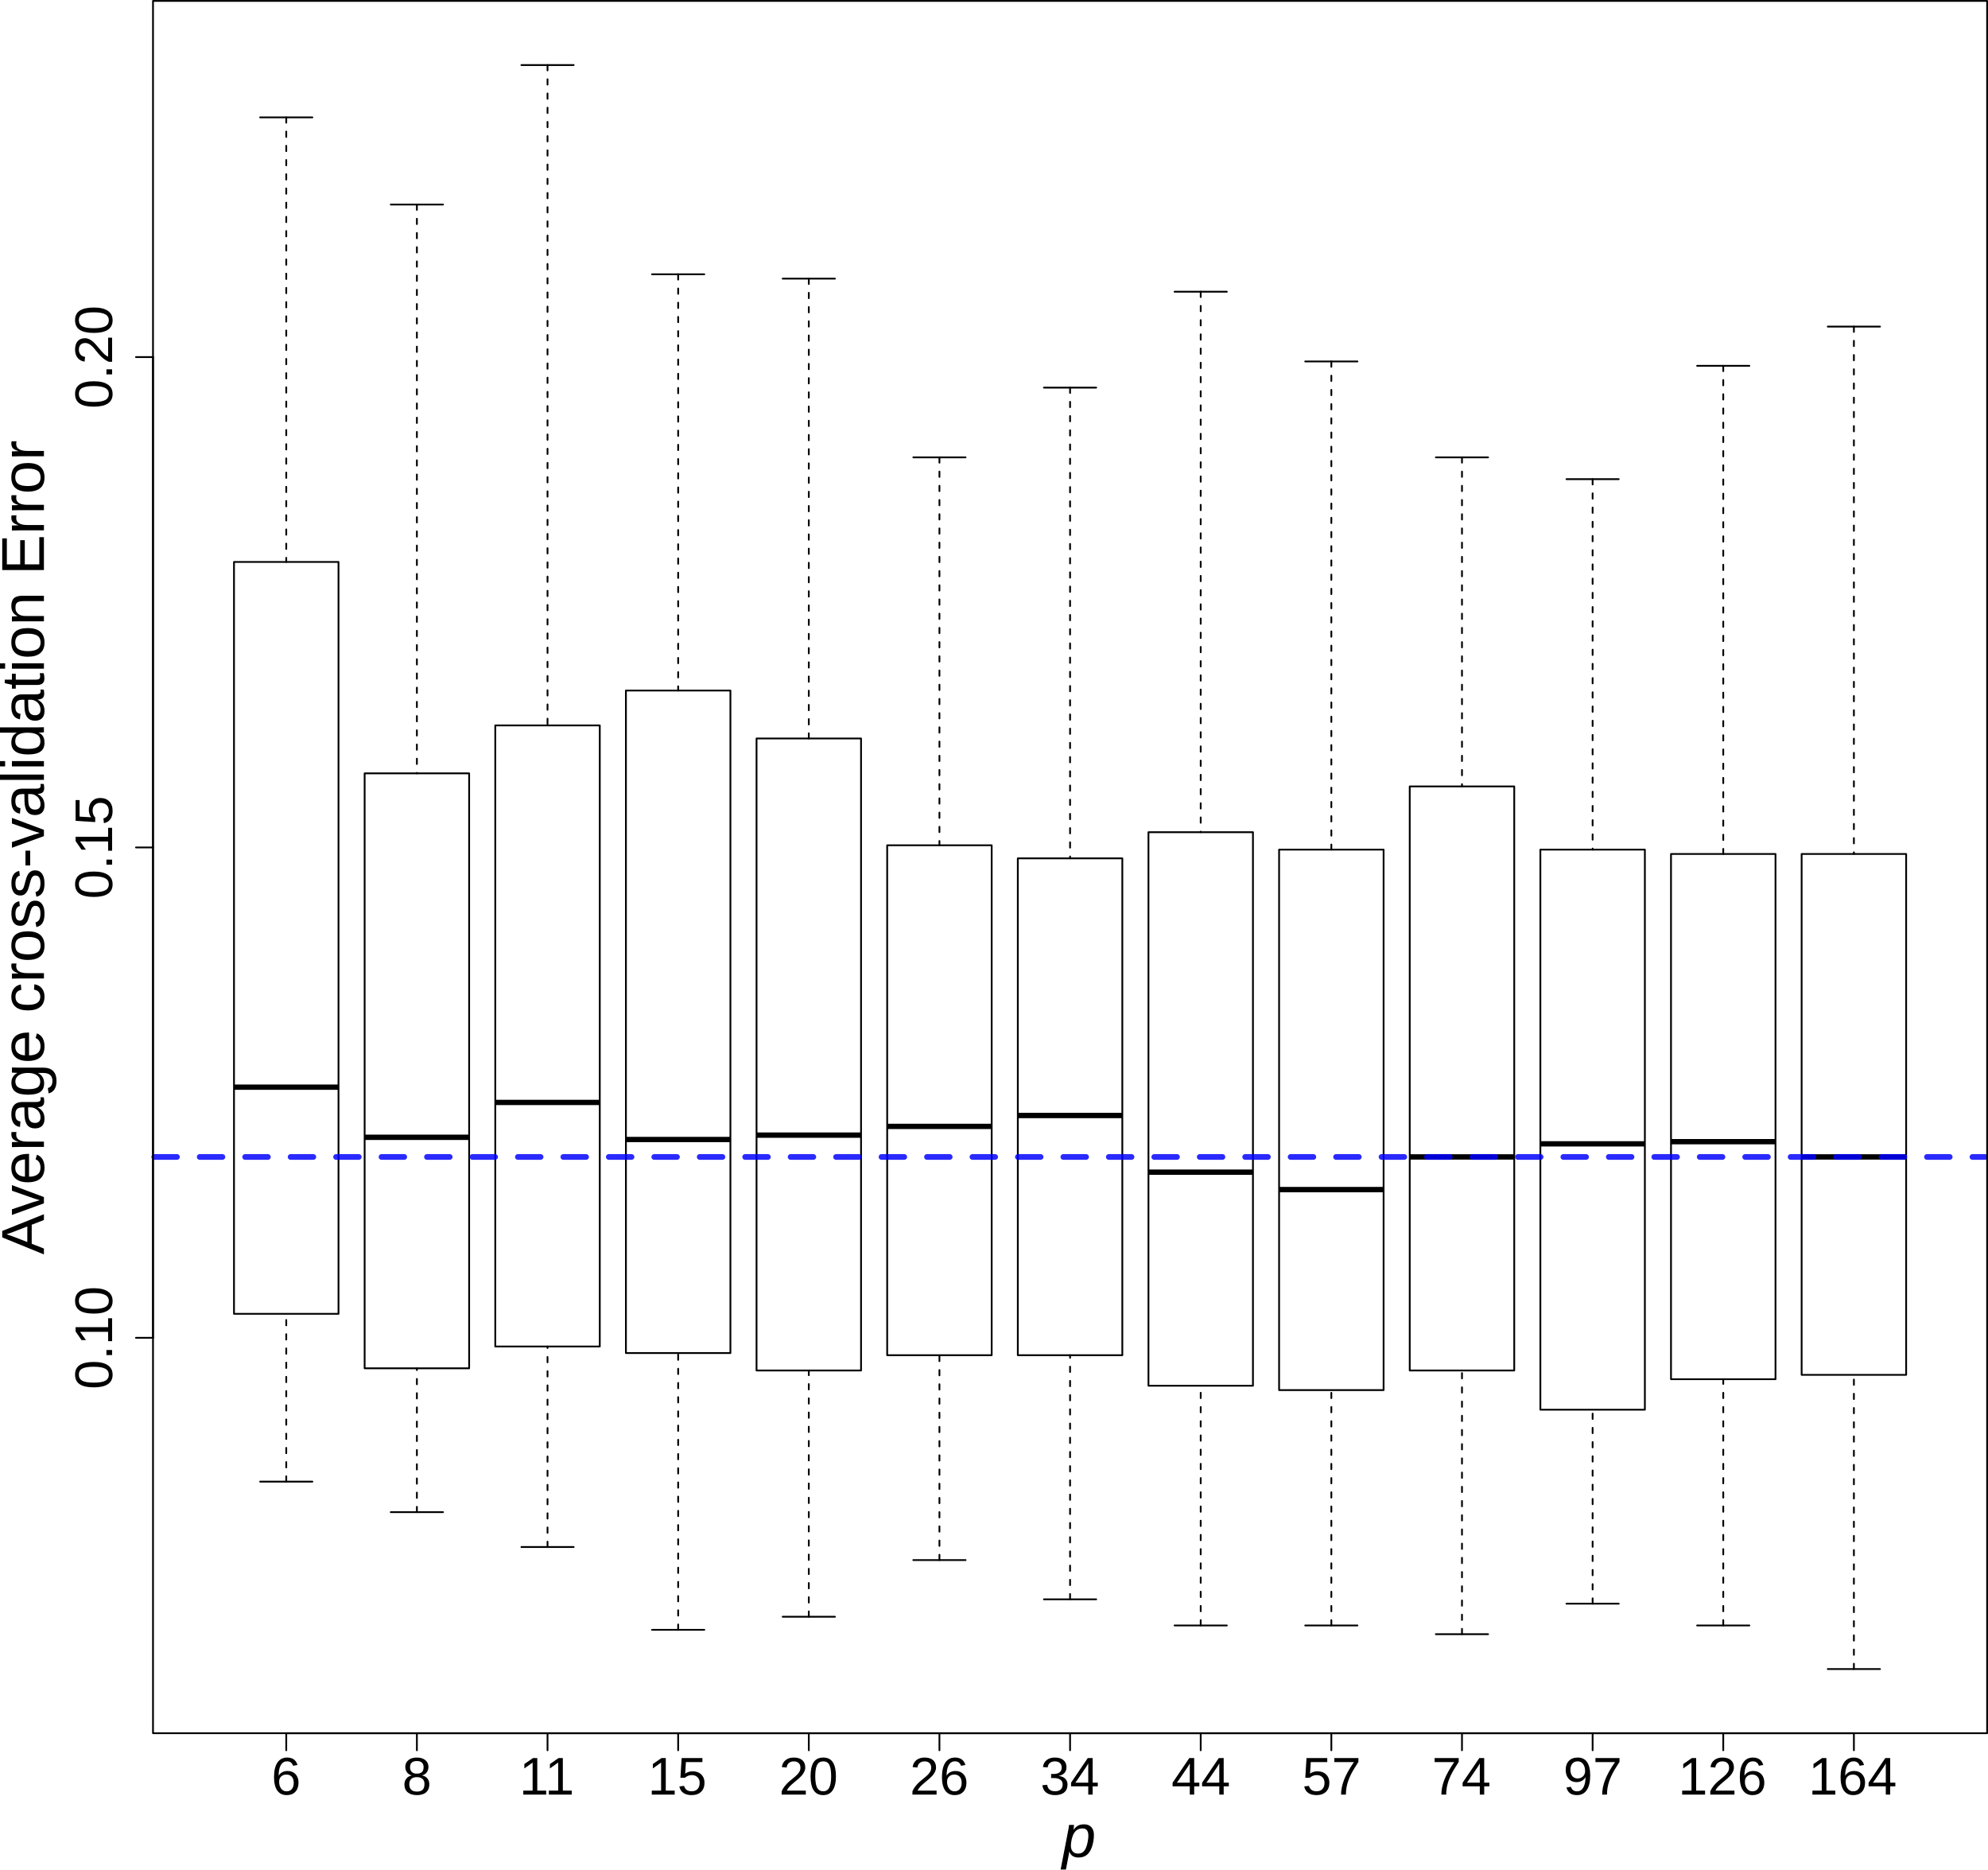
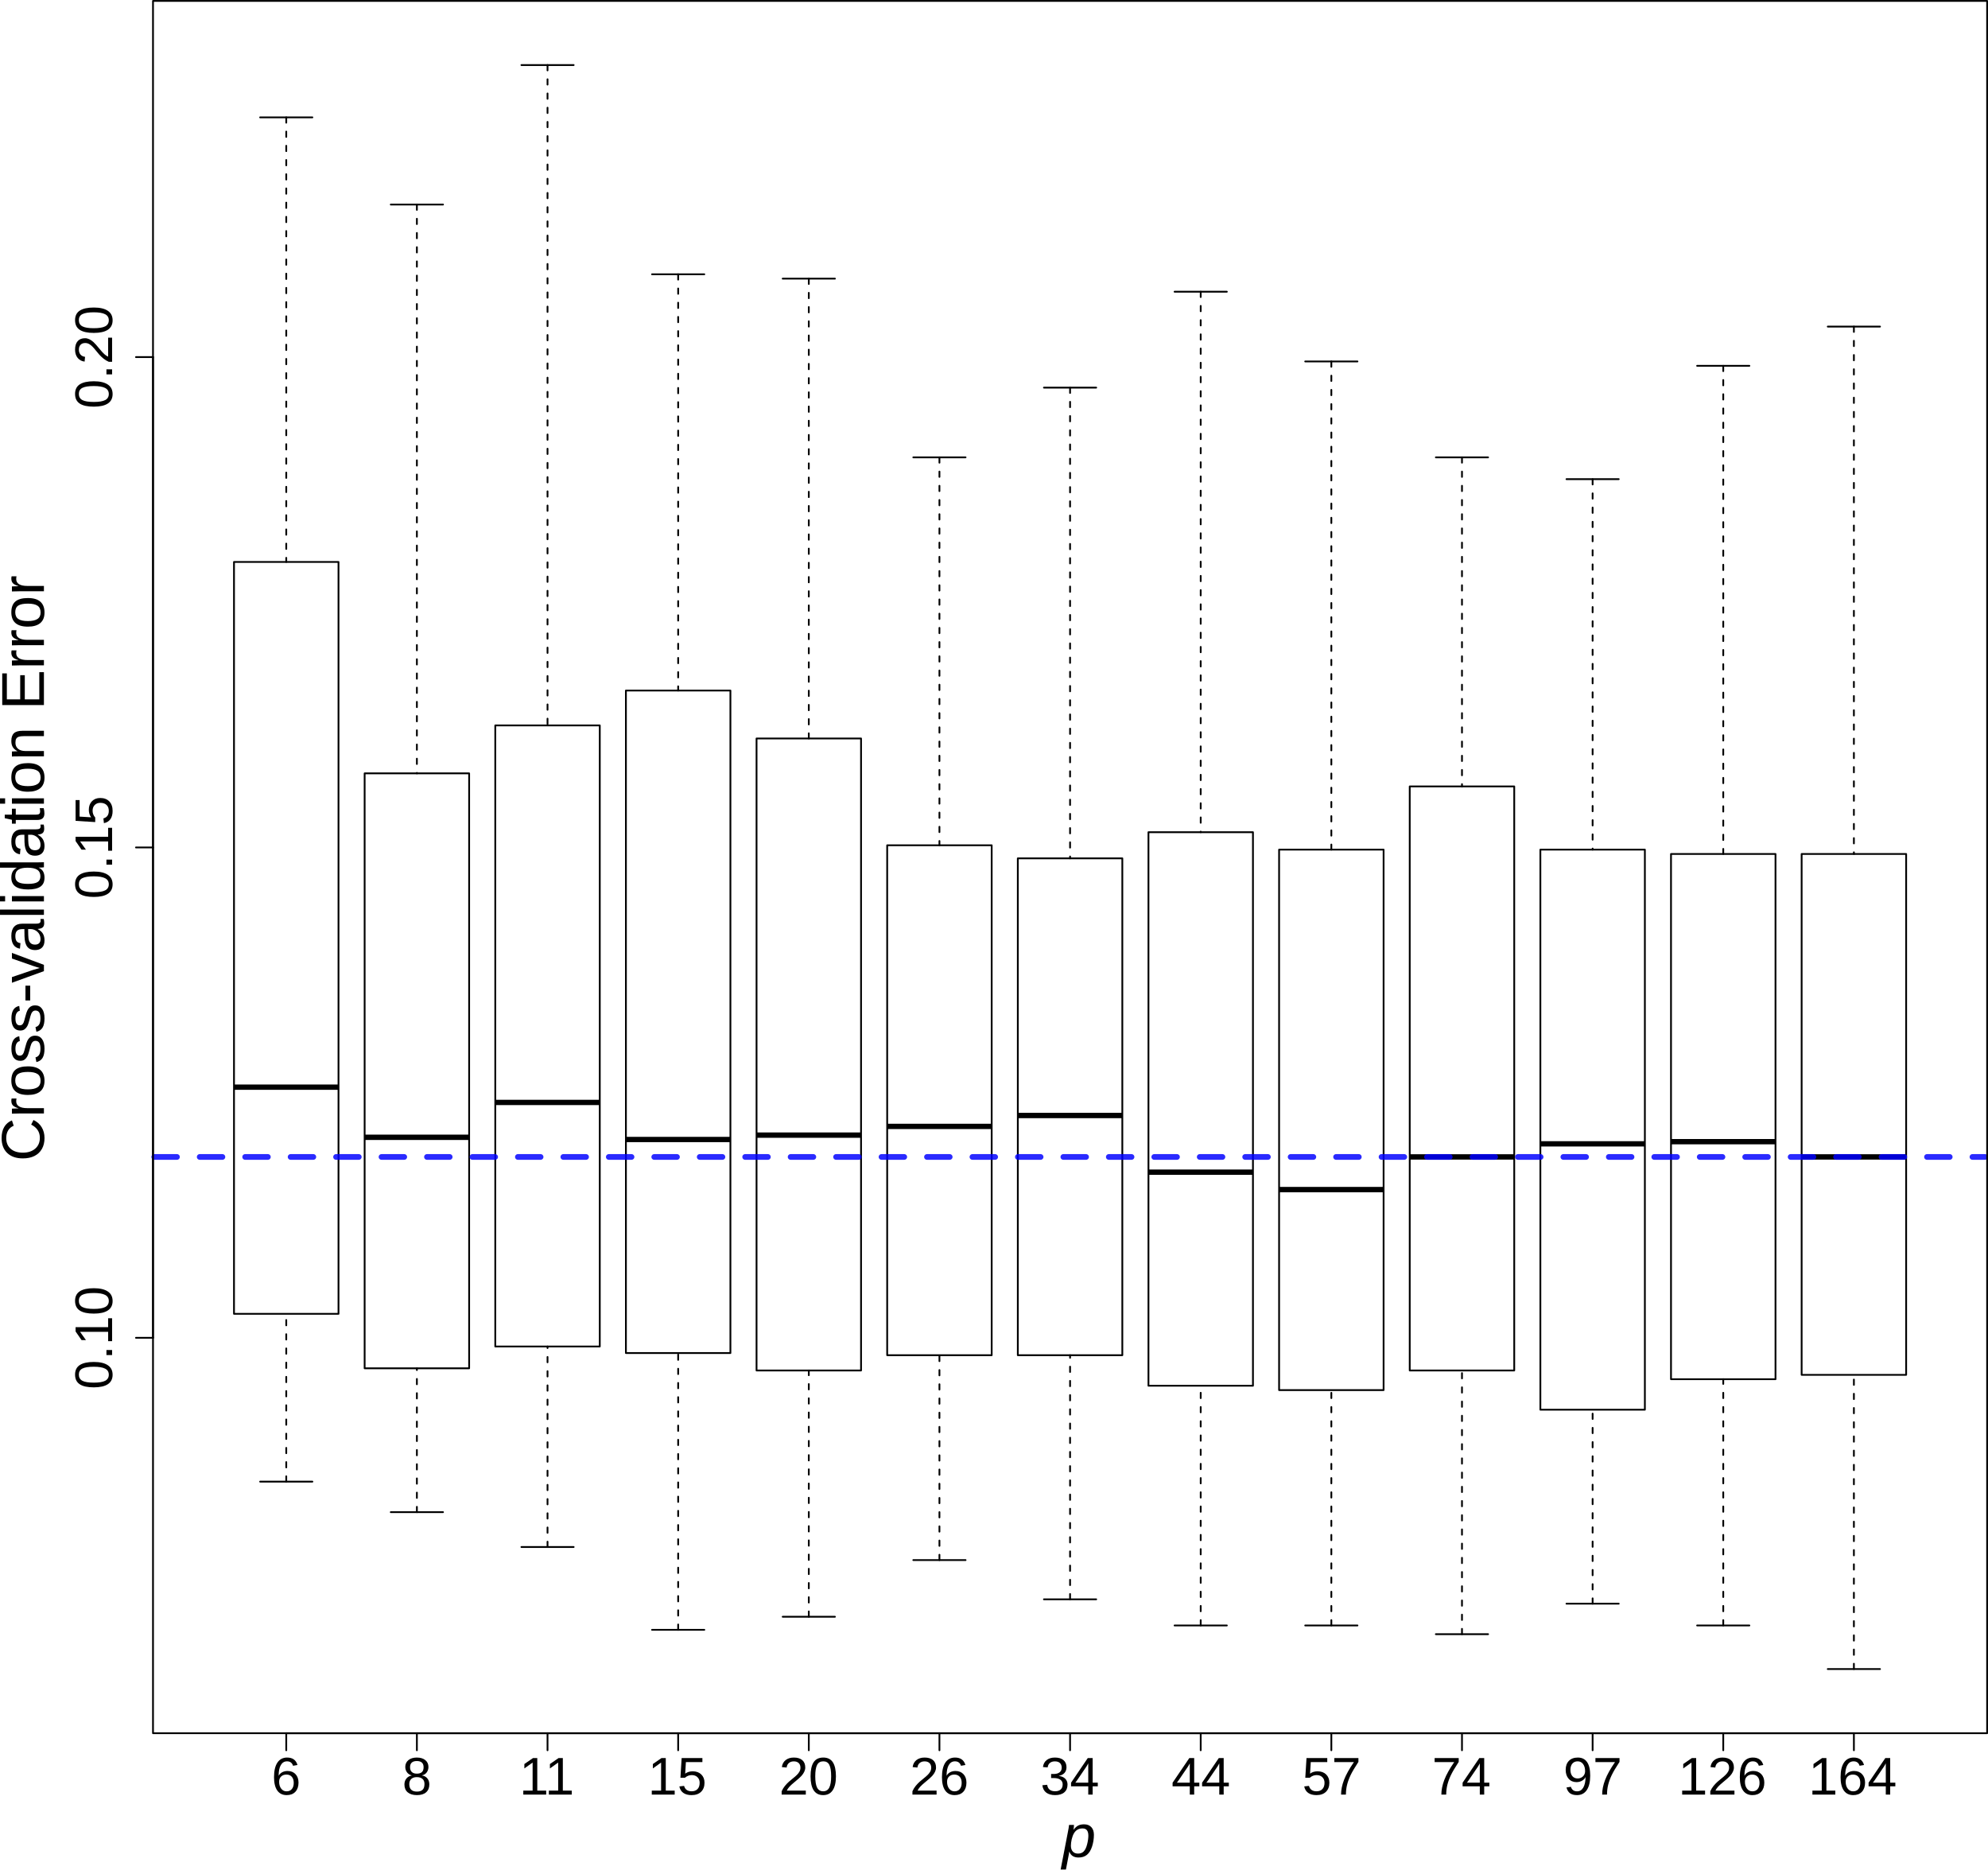
<svg xmlns="http://www.w3.org/2000/svg" id="svg3004" version="1.1" width="1049.644" height="986.82" xml:space="preserve">
  <defs id="defs3008">
    <clipPath clipPathUnits="userSpaceOnUse" id="clipPath3020">
      <path d="m 59.04,73.44 774.72,0 0,731.52 -774.72,0 0,-731.52 z" id="path3022" />
    </clipPath>
  </defs>
  <g id="g3012" transform="matrix(1.25,0,0,-1.25,6.9875,1006.68)">
    <g id="g3014" />
    <g id="g3016">
      <g id="g3018" clip-path="url(#clipPath3020)">
        <path d="m 93.25,346.25 44.14,0" style="fill:none;stroke:#000000;stroke-width:2.25;stroke-linecap:butt;stroke-linejoin:round;stroke-miterlimit:10;stroke-opacity:1;stroke-dasharray:none" id="path3024" />
        <path d="m 115.32,179.68 0,70.86" style="fill:none;stroke:#000000;stroke-width:0.75;stroke-linecap:round;stroke-linejoin:round;stroke-miterlimit:10;stroke-opacity:1;stroke-dasharray:2.25, 3.75;stroke-dashoffset:0" id="path3026" />
        <path d="m 115.32,755.78 0,-187.74" style="fill:none;stroke:#000000;stroke-width:0.75;stroke-linecap:round;stroke-linejoin:round;stroke-miterlimit:10;stroke-opacity:1;stroke-dasharray:2.25, 3.75;stroke-dashoffset:0" id="path3028" />
        <path d="m 104.29,179.68 22.07,0" style="fill:none;stroke:#000000;stroke-width:0.75;stroke-linecap:round;stroke-linejoin:round;stroke-miterlimit:10;stroke-opacity:1;stroke-dasharray:none" id="path3030" />
        <path d="m 104.29,755.78 22.07,0" style="fill:none;stroke:#000000;stroke-width:0.75;stroke-linecap:round;stroke-linejoin:round;stroke-miterlimit:10;stroke-opacity:1;stroke-dasharray:none" id="path3032" />
        <path d="m 93.25,250.54 44.14,0 0,317.5 -44.14,0 0,-317.5" style="fill:none;stroke:#000000;stroke-width:0.75;stroke-linecap:round;stroke-linejoin:round;stroke-miterlimit:10;stroke-opacity:1;stroke-dasharray:none" id="path3034" />
        <path d="m 148.43,325.08 44.14,0" style="fill:none;stroke:#000000;stroke-width:2.25;stroke-linecap:butt;stroke-linejoin:round;stroke-miterlimit:10;stroke-opacity:1;stroke-dasharray:none" id="path3036" />
        <path d="m 170.5,166.79 0,60.74" style="fill:none;stroke:#000000;stroke-width:0.75;stroke-linecap:round;stroke-linejoin:round;stroke-miterlimit:10;stroke-opacity:1;stroke-dasharray:2.25, 3.75;stroke-dashoffset:0" id="path3038" />
        <path d="m 170.5,718.97 0,-240.2" style="fill:none;stroke:#000000;stroke-width:0.75;stroke-linecap:round;stroke-linejoin:round;stroke-miterlimit:10;stroke-opacity:1;stroke-dasharray:2.25, 3.75;stroke-dashoffset:0" id="path3040" />
        <path d="m 159.47,166.79 22.07,0" style="fill:none;stroke:#000000;stroke-width:0.75;stroke-linecap:round;stroke-linejoin:round;stroke-miterlimit:10;stroke-opacity:1;stroke-dasharray:none" id="path3042" />
        <path d="m 159.47,718.97 22.07,0" style="fill:none;stroke:#000000;stroke-width:0.75;stroke-linecap:round;stroke-linejoin:round;stroke-miterlimit:10;stroke-opacity:1;stroke-dasharray:none" id="path3044" />
        <path d="m 148.43,227.53 44.14,0 0,251.24 -44.14,0 0,-251.24" style="fill:none;stroke:#000000;stroke-width:0.75;stroke-linecap:round;stroke-linejoin:round;stroke-miterlimit:10;stroke-opacity:1;stroke-dasharray:none" id="path3046" />
        <path d="m 203.61,339.81 44.14,0" style="fill:none;stroke:#000000;stroke-width:2.25;stroke-linecap:butt;stroke-linejoin:round;stroke-miterlimit:10;stroke-opacity:1;stroke-dasharray:none" id="path3048" />
        <path d="m 225.68,152.07 0,84.67" style="fill:none;stroke:#000000;stroke-width:0.75;stroke-linecap:round;stroke-linejoin:round;stroke-miterlimit:10;stroke-opacity:1;stroke-dasharray:2.25, 3.75;stroke-dashoffset:0" id="path3050" />
        <path d="m 225.68,777.87 0,-278.85" style="fill:none;stroke:#000000;stroke-width:0.75;stroke-linecap:round;stroke-linejoin:round;stroke-miterlimit:10;stroke-opacity:1;stroke-dasharray:2.25, 3.75;stroke-dashoffset:0" id="path3052" />
        <path d="m 214.65,152.07 22.07,0" style="fill:none;stroke:#000000;stroke-width:0.75;stroke-linecap:round;stroke-linejoin:round;stroke-miterlimit:10;stroke-opacity:1;stroke-dasharray:none" id="path3054" />
        <path d="m 214.65,777.87 22.07,0" style="fill:none;stroke:#000000;stroke-width:0.75;stroke-linecap:round;stroke-linejoin:round;stroke-miterlimit:10;stroke-opacity:1;stroke-dasharray:none" id="path3056" />
        <path d="m 203.61,236.74 44.14,0 0,262.28 -44.14,0 0,-262.28" style="fill:none;stroke:#000000;stroke-width:0.75;stroke-linecap:round;stroke-linejoin:round;stroke-miterlimit:10;stroke-opacity:1;stroke-dasharray:none" id="path3058" />
        <path d="m 258.79,324.16 44.14,0" style="fill:none;stroke:#000000;stroke-width:2.25;stroke-linecap:butt;stroke-linejoin:round;stroke-miterlimit:10;stroke-opacity:1;stroke-dasharray:none" id="path3060" />
        <path d="m 280.86,117.1 0,116.88" style="fill:none;stroke:#000000;stroke-width:0.75;stroke-linecap:round;stroke-linejoin:round;stroke-miterlimit:10;stroke-opacity:1;stroke-dasharray:2.25, 3.75;stroke-dashoffset:0" id="path3062" />
        <path d="m 280.86,689.52 0,-175.78" style="fill:none;stroke:#000000;stroke-width:0.75;stroke-linecap:round;stroke-linejoin:round;stroke-miterlimit:10;stroke-opacity:1;stroke-dasharray:2.25, 3.75;stroke-dashoffset:0" id="path3064" />
        <path d="m 269.83,117.1 22.07,0" style="fill:none;stroke:#000000;stroke-width:0.75;stroke-linecap:round;stroke-linejoin:round;stroke-miterlimit:10;stroke-opacity:1;stroke-dasharray:none" id="path3066" />
        <path d="m 269.83,689.52 22.07,0" style="fill:none;stroke:#000000;stroke-width:0.75;stroke-linecap:round;stroke-linejoin:round;stroke-miterlimit:10;stroke-opacity:1;stroke-dasharray:none" id="path3068" />
        <path d="m 258.79,233.98 44.14,0 0,279.76 -44.14,0 0,-279.76" style="fill:none;stroke:#000000;stroke-width:0.75;stroke-linecap:round;stroke-linejoin:round;stroke-miterlimit:10;stroke-opacity:1;stroke-dasharray:none" id="path3070" />
        <path d="m 313.97,326 44.14,0" style="fill:none;stroke:#000000;stroke-width:2.25;stroke-linecap:butt;stroke-linejoin:round;stroke-miterlimit:10;stroke-opacity:1;stroke-dasharray:none" id="path3072" />
        <path d="m 336.04,122.62 0,103.99" style="fill:none;stroke:#000000;stroke-width:0.75;stroke-linecap:round;stroke-linejoin:round;stroke-miterlimit:10;stroke-opacity:1;stroke-dasharray:2.25, 3.75;stroke-dashoffset:0" id="path3074" />
        <path d="m 336.04,687.68 0,-194.18" style="fill:none;stroke:#000000;stroke-width:0.75;stroke-linecap:round;stroke-linejoin:round;stroke-miterlimit:10;stroke-opacity:1;stroke-dasharray:2.25, 3.75;stroke-dashoffset:0" id="path3076" />
        <path d="m 325.01,122.62 22.07,0" style="fill:none;stroke:#000000;stroke-width:0.75;stroke-linecap:round;stroke-linejoin:round;stroke-miterlimit:10;stroke-opacity:1;stroke-dasharray:none" id="path3078" />
        <path d="m 325.01,687.68 22.07,0" style="fill:none;stroke:#000000;stroke-width:0.75;stroke-linecap:round;stroke-linejoin:round;stroke-miterlimit:10;stroke-opacity:1;stroke-dasharray:none" id="path3080" />
        <path d="m 313.97,226.61 44.14,0 0,266.89 -44.14,0 0,-266.89" style="fill:none;stroke:#000000;stroke-width:0.75;stroke-linecap:round;stroke-linejoin:round;stroke-miterlimit:10;stroke-opacity:1;stroke-dasharray:none" id="path3082" />
        <path d="m 369.15,329.69 44.14,0" style="fill:none;stroke:#000000;stroke-width:2.25;stroke-linecap:butt;stroke-linejoin:round;stroke-miterlimit:10;stroke-opacity:1;stroke-dasharray:none" id="path3084" />
        <path d="m 391.22,146.55 0,86.51" style="fill:none;stroke:#000000;stroke-width:0.75;stroke-linecap:round;stroke-linejoin:round;stroke-miterlimit:10;stroke-opacity:1;stroke-dasharray:2.25, 3.75;stroke-dashoffset:0" id="path3086" />
        <path d="m 391.22,612.21 0,-163.81" style="fill:none;stroke:#000000;stroke-width:0.75;stroke-linecap:round;stroke-linejoin:round;stroke-miterlimit:10;stroke-opacity:1;stroke-dasharray:2.25, 3.75;stroke-dashoffset:0" id="path3088" />
        <path d="m 380.18,146.55 22.08,0" style="fill:none;stroke:#000000;stroke-width:0.75;stroke-linecap:round;stroke-linejoin:round;stroke-miterlimit:10;stroke-opacity:1;stroke-dasharray:none" id="path3090" />
        <path d="m 380.18,612.21 22.08,0" style="fill:none;stroke:#000000;stroke-width:0.75;stroke-linecap:round;stroke-linejoin:round;stroke-miterlimit:10;stroke-opacity:1;stroke-dasharray:none" id="path3092" />
        <path d="m 369.15,233.06 44.14,0 0,215.34 -44.14,0 0,-215.34" style="fill:none;stroke:#000000;stroke-width:0.75;stroke-linecap:round;stroke-linejoin:round;stroke-miterlimit:10;stroke-opacity:1;stroke-dasharray:none" id="path3094" />
        <path d="m 424.33,334.29 44.14,0" style="fill:none;stroke:#000000;stroke-width:2.25;stroke-linecap:butt;stroke-linejoin:round;stroke-miterlimit:10;stroke-opacity:1;stroke-dasharray:none" id="path3096" />
        <path d="m 446.4,129.98 0,103.08" style="fill:none;stroke:#000000;stroke-width:0.75;stroke-linecap:round;stroke-linejoin:round;stroke-miterlimit:10;stroke-opacity:1;stroke-dasharray:2.25, 3.75;stroke-dashoffset:0" id="path3098" />
        <path d="m 446.4,641.66 0,-198.78" style="fill:none;stroke:#000000;stroke-width:0.75;stroke-linecap:round;stroke-linejoin:round;stroke-miterlimit:10;stroke-opacity:1;stroke-dasharray:2.25, 3.75;stroke-dashoffset:0" id="path3100" />
        <path d="m 435.36,129.98 22.08,0" style="fill:none;stroke:#000000;stroke-width:0.75;stroke-linecap:round;stroke-linejoin:round;stroke-miterlimit:10;stroke-opacity:1;stroke-dasharray:none" id="path3102" />
        <path d="m 435.36,641.66 22.08,0" style="fill:none;stroke:#000000;stroke-width:0.75;stroke-linecap:round;stroke-linejoin:round;stroke-miterlimit:10;stroke-opacity:1;stroke-dasharray:none" id="path3104" />
        <path d="m 424.33,233.06 44.14,0 0,209.82 -44.14,0 0,-209.82" style="fill:none;stroke:#000000;stroke-width:0.75;stroke-linecap:round;stroke-linejoin:round;stroke-miterlimit:10;stroke-opacity:1;stroke-dasharray:none" id="path3106" />
        <path d="m 479.51,310.36 44.14,0" style="fill:none;stroke:#000000;stroke-width:2.25;stroke-linecap:butt;stroke-linejoin:round;stroke-miterlimit:10;stroke-opacity:1;stroke-dasharray:none" id="path3108" />
        <path d="m 501.58,118.94 0,101.23" style="fill:none;stroke:#000000;stroke-width:0.75;stroke-linecap:round;stroke-linejoin:round;stroke-miterlimit:10;stroke-opacity:1;stroke-dasharray:2.25, 3.75;stroke-dashoffset:0" id="path3110" />
        <path d="m 501.58,682.16 0,-228.24" style="fill:none;stroke:#000000;stroke-width:0.75;stroke-linecap:round;stroke-linejoin:round;stroke-miterlimit:10;stroke-opacity:1;stroke-dasharray:2.25, 3.75;stroke-dashoffset:0" id="path3112" />
        <path d="m 490.54,118.94 22.08,0" style="fill:none;stroke:#000000;stroke-width:0.75;stroke-linecap:round;stroke-linejoin:round;stroke-miterlimit:10;stroke-opacity:1;stroke-dasharray:none" id="path3114" />
        <path d="m 490.54,682.16 22.08,0" style="fill:none;stroke:#000000;stroke-width:0.75;stroke-linecap:round;stroke-linejoin:round;stroke-miterlimit:10;stroke-opacity:1;stroke-dasharray:none" id="path3116" />
        <path d="m 479.51,220.17 44.14,0 0,233.75 -44.14,0 0,-233.75" style="fill:none;stroke:#000000;stroke-width:0.75;stroke-linecap:round;stroke-linejoin:round;stroke-miterlimit:10;stroke-opacity:1;stroke-dasharray:none" id="path3118" />
        <path d="m 534.69,303 44.14,0" style="fill:none;stroke:#000000;stroke-width:2.25;stroke-linecap:butt;stroke-linejoin:round;stroke-miterlimit:10;stroke-opacity:1;stroke-dasharray:none" id="path3120" />
        <path d="m 556.76,118.94 0,99.39" style="fill:none;stroke:#000000;stroke-width:0.75;stroke-linecap:round;stroke-linejoin:round;stroke-miterlimit:10;stroke-opacity:1;stroke-dasharray:2.25, 3.75;stroke-dashoffset:0" id="path3122" />
        <path d="m 556.76,652.71 0,-206.15" style="fill:none;stroke:#000000;stroke-width:0.75;stroke-linecap:round;stroke-linejoin:round;stroke-miterlimit:10;stroke-opacity:1;stroke-dasharray:2.25, 3.75;stroke-dashoffset:0" id="path3124" />
        <path d="m 545.72,118.94 22.07,0" style="fill:none;stroke:#000000;stroke-width:0.75;stroke-linecap:round;stroke-linejoin:round;stroke-miterlimit:10;stroke-opacity:1;stroke-dasharray:none" id="path3126" />
        <path d="m 545.72,652.71 22.07,0" style="fill:none;stroke:#000000;stroke-width:0.75;stroke-linecap:round;stroke-linejoin:round;stroke-miterlimit:10;stroke-opacity:1;stroke-dasharray:none" id="path3128" />
        <path d="m 534.69,218.33 44.14,0 0,228.23 -44.14,0 0,-228.23" style="fill:none;stroke:#000000;stroke-width:0.75;stroke-linecap:round;stroke-linejoin:round;stroke-miterlimit:10;stroke-opacity:1;stroke-dasharray:none" id="path3130" />
        <path d="m 589.87,316.8 44.14,0" style="fill:none;stroke:#000000;stroke-width:2.25;stroke-linecap:butt;stroke-linejoin:round;stroke-miterlimit:10;stroke-opacity:1;stroke-dasharray:none" id="path3132" />
        <path d="m 611.94,115.26 0,111.35" style="fill:none;stroke:#000000;stroke-width:0.75;stroke-linecap:round;stroke-linejoin:round;stroke-miterlimit:10;stroke-opacity:1;stroke-dasharray:2.25, 3.75;stroke-dashoffset:0" id="path3134" />
        <path d="m 611.94,612.21 0,-138.96" style="fill:none;stroke:#000000;stroke-width:0.75;stroke-linecap:round;stroke-linejoin:round;stroke-miterlimit:10;stroke-opacity:1;stroke-dasharray:2.25, 3.75;stroke-dashoffset:0" id="path3136" />
        <path d="m 600.9,115.26 22.07,0" style="fill:none;stroke:#000000;stroke-width:0.75;stroke-linecap:round;stroke-linejoin:round;stroke-miterlimit:10;stroke-opacity:1;stroke-dasharray:none" id="path3138" />
        <path d="m 600.9,612.21 22.07,0" style="fill:none;stroke:#000000;stroke-width:0.75;stroke-linecap:round;stroke-linejoin:round;stroke-miterlimit:10;stroke-opacity:1;stroke-dasharray:none" id="path3140" />
        <path d="m 589.87,226.61 44.14,0 0,246.64 -44.14,0 0,-246.64" style="fill:none;stroke:#000000;stroke-width:0.75;stroke-linecap:round;stroke-linejoin:round;stroke-miterlimit:10;stroke-opacity:1;stroke-dasharray:none" id="path3142" />
        <path d="m 645.05,322.32 44.14,0" style="fill:none;stroke:#000000;stroke-width:2.25;stroke-linecap:butt;stroke-linejoin:round;stroke-miterlimit:10;stroke-opacity:1;stroke-dasharray:none" id="path3144" />
        <path d="m 667.12,128.14 0,81.91" style="fill:none;stroke:#000000;stroke-width:0.75;stroke-linecap:round;stroke-linejoin:round;stroke-miterlimit:10;stroke-opacity:1;stroke-dasharray:2.25, 3.75;stroke-dashoffset:0" id="path3146" />
        <path d="m 667.12,603.01 0,-156.45" style="fill:none;stroke:#000000;stroke-width:0.75;stroke-linecap:round;stroke-linejoin:round;stroke-miterlimit:10;stroke-opacity:1;stroke-dasharray:2.25, 3.75;stroke-dashoffset:0" id="path3148" />
        <path d="m 656.08,128.14 22.07,0" style="fill:none;stroke:#000000;stroke-width:0.75;stroke-linecap:round;stroke-linejoin:round;stroke-miterlimit:10;stroke-opacity:1;stroke-dasharray:none" id="path3150" />
        <path d="m 656.08,603.01 22.07,0" style="fill:none;stroke:#000000;stroke-width:0.75;stroke-linecap:round;stroke-linejoin:round;stroke-miterlimit:10;stroke-opacity:1;stroke-dasharray:none" id="path3152" />
        <path d="m 645.05,210.05 44.14,0 0,236.51 -44.14,0 0,-236.51" style="fill:none;stroke:#000000;stroke-width:0.75;stroke-linecap:round;stroke-linejoin:round;stroke-miterlimit:10;stroke-opacity:1;stroke-dasharray:none" id="path3154" />
        <path d="m 700.23,323.24 44.14,0" style="fill:none;stroke:#000000;stroke-width:2.25;stroke-linecap:butt;stroke-linejoin:round;stroke-miterlimit:10;stroke-opacity:1;stroke-dasharray:none" id="path3156" />
        <path d="m 722.3,118.94 0,103.99" style="fill:none;stroke:#000000;stroke-width:0.75;stroke-linecap:round;stroke-linejoin:round;stroke-miterlimit:10;stroke-opacity:1;stroke-dasharray:2.25, 3.75;stroke-dashoffset:0" id="path3158" />
        <path d="m 722.3,650.87 0,-206.15" style="fill:none;stroke:#000000;stroke-width:0.75;stroke-linecap:round;stroke-linejoin:round;stroke-miterlimit:10;stroke-opacity:1;stroke-dasharray:2.25, 3.75;stroke-dashoffset:0" id="path3160" />
        <path d="m 711.26,118.94 22.07,0" style="fill:none;stroke:#000000;stroke-width:0.75;stroke-linecap:round;stroke-linejoin:round;stroke-miterlimit:10;stroke-opacity:1;stroke-dasharray:none" id="path3162" />
        <path d="m 711.26,650.87 22.07,0" style="fill:none;stroke:#000000;stroke-width:0.75;stroke-linecap:round;stroke-linejoin:round;stroke-miterlimit:10;stroke-opacity:1;stroke-dasharray:none" id="path3164" />
        <path d="m 700.23,222.93 44.14,0 0,221.79 -44.14,0 0,-221.79" style="fill:none;stroke:#000000;stroke-width:0.75;stroke-linecap:round;stroke-linejoin:round;stroke-miterlimit:10;stroke-opacity:1;stroke-dasharray:none" id="path3166" />
        <path d="m 755.41,316.8 44.14,0" style="fill:none;stroke:#000000;stroke-width:2.25;stroke-linecap:butt;stroke-linejoin:round;stroke-miterlimit:10;stroke-opacity:1;stroke-dasharray:none" id="path3168" />
        <path d="m 777.48,100.53 0,124.24" style="fill:none;stroke:#000000;stroke-width:0.75;stroke-linecap:round;stroke-linejoin:round;stroke-miterlimit:10;stroke-opacity:1;stroke-dasharray:2.25, 3.75;stroke-dashoffset:0" id="path3170" />
        <path d="m 777.48,667.43 0,-222.71" style="fill:none;stroke:#000000;stroke-width:0.75;stroke-linecap:round;stroke-linejoin:round;stroke-miterlimit:10;stroke-opacity:1;stroke-dasharray:2.25, 3.75;stroke-dashoffset:0" id="path3172" />
        <path d="m 766.44,100.53 22.07,0" style="fill:none;stroke:#000000;stroke-width:0.75;stroke-linecap:round;stroke-linejoin:round;stroke-miterlimit:10;stroke-opacity:1;stroke-dasharray:none" id="path3174" />
        <path d="m 766.44,667.43 22.07,0" style="fill:none;stroke:#000000;stroke-width:0.75;stroke-linecap:round;stroke-linejoin:round;stroke-miterlimit:10;stroke-opacity:1;stroke-dasharray:none" id="path3176" />
        <path d="m 755.41,224.77 44.14,0 0,219.95 -44.14,0 0,-219.95" style="fill:none;stroke:#000000;stroke-width:0.75;stroke-linecap:round;stroke-linejoin:round;stroke-miterlimit:10;stroke-opacity:1;stroke-dasharray:none" id="path3178" />
      </g>
    </g>
    <path id="path3182" style="fill:none;stroke:#000000;stroke-width:0.75;stroke-linecap:round;stroke-linejoin:round;stroke-miterlimit:10;stroke-opacity:1;stroke-dasharray:none" d="m 115.32,73.44 662.16,0" />
    <path id="path3184" style="fill:none;stroke:#000000;stroke-width:0.75;stroke-linecap:round;stroke-linejoin:round;stroke-miterlimit:10;stroke-opacity:1;stroke-dasharray:none" d="m 115.32,73.44 0,-7.2" />
    <path id="path3186" style="fill:none;stroke:#000000;stroke-width:0.75;stroke-linecap:round;stroke-linejoin:round;stroke-miterlimit:10;stroke-opacity:1;stroke-dasharray:none" d="m 170.5,73.44 0,-7.2" />
    <path id="path3188" style="fill:none;stroke:#000000;stroke-width:0.75;stroke-linecap:round;stroke-linejoin:round;stroke-miterlimit:10;stroke-opacity:1;stroke-dasharray:none" d="m 225.68,73.44 0,-7.2" />
    <path id="path3190" style="fill:none;stroke:#000000;stroke-width:0.75;stroke-linecap:round;stroke-linejoin:round;stroke-miterlimit:10;stroke-opacity:1;stroke-dasharray:none" d="m 280.86,73.44 0,-7.2" />
    <path id="path3192" style="fill:none;stroke:#000000;stroke-width:0.75;stroke-linecap:round;stroke-linejoin:round;stroke-miterlimit:10;stroke-opacity:1;stroke-dasharray:none" d="m 336.04,73.44 0,-7.2" />
    <path id="path3194" style="fill:none;stroke:#000000;stroke-width:0.75;stroke-linecap:round;stroke-linejoin:round;stroke-miterlimit:10;stroke-opacity:1;stroke-dasharray:none" d="m 391.22,73.44 0,-7.2" />
    <path id="path3196" style="fill:none;stroke:#000000;stroke-width:0.75;stroke-linecap:round;stroke-linejoin:round;stroke-miterlimit:10;stroke-opacity:1;stroke-dasharray:none" d="m 446.4,73.44 0,-7.2" />
    <path id="path3198" style="fill:none;stroke:#000000;stroke-width:0.75;stroke-linecap:round;stroke-linejoin:round;stroke-miterlimit:10;stroke-opacity:1;stroke-dasharray:none" d="m 501.58,73.44 0,-7.2" />
    <path id="path3200" style="fill:none;stroke:#000000;stroke-width:0.75;stroke-linecap:round;stroke-linejoin:round;stroke-miterlimit:10;stroke-opacity:1;stroke-dasharray:none" d="m 556.76,73.44 0,-7.2" />
    <path id="path3202" style="fill:none;stroke:#000000;stroke-width:0.75;stroke-linecap:round;stroke-linejoin:round;stroke-miterlimit:10;stroke-opacity:1;stroke-dasharray:none" d="m 611.94,73.44 0,-7.2" />
    <path id="path3204" style="fill:none;stroke:#000000;stroke-width:0.75;stroke-linecap:round;stroke-linejoin:round;stroke-miterlimit:10;stroke-opacity:1;stroke-dasharray:none" d="m 667.12,73.44 0,-7.2" />
    <path id="path3206" style="fill:none;stroke:#000000;stroke-width:0.75;stroke-linecap:round;stroke-linejoin:round;stroke-miterlimit:10;stroke-opacity:1;stroke-dasharray:none" d="m 722.3,73.44 0,-7.2" />
    <path id="path3208" style="fill:none;stroke:#000000;stroke-width:0.75;stroke-linecap:round;stroke-linejoin:round;stroke-miterlimit:10;stroke-opacity:1;stroke-dasharray:none" d="m 777.48,73.44 0,-7.2" />
    <text y="-47.52" x="109.015" style="font-size:22.4px;font-style:normal;font-variant:normal;font-weight:normal;font-stretch:normal;font-family:Liberation Sans;-inkscape-font-specification:Liberation Sans" id="text3210" transform="scale(1,-1)">
      <tspan id="tspan3212" y="-47.52" x="109.015" style="font-size:22.4px;font-style:normal;font-variant:normal;font-weight:normal;font-stretch:normal;writing-mode:lr-tb;fill:#000000;fill-opacity:1;fill-rule:nonzero;stroke:none;font-family:Liberation Sans;-inkscape-font-specification:Liberation Sans">6</tspan>
    </text>
    <text y="-47.52" x="164.271" style="font-size:22.4px;font-style:normal;font-variant:normal;font-weight:normal;font-stretch:normal;font-family:Liberation Sans;-inkscape-font-specification:Liberation Sans" id="text3214" transform="scale(1,-1)">
      <tspan id="tspan3216" y="-47.52" x="164.271" style="font-size:22.4px;font-style:normal;font-variant:normal;font-weight:normal;font-stretch:normal;writing-mode:lr-tb;fill:#000000;fill-opacity:1;fill-rule:nonzero;stroke:none;font-family:Liberation Sans;-inkscape-font-specification:Liberation Sans">8</tspan>
    </text>
    <text y="-47.52" x="213.742" style="font-size:22.4px;font-style:normal;font-variant:normal;font-weight:normal;font-stretch:normal;font-family:Liberation Sans;-inkscape-font-specification:Liberation Sans" id="text3218" transform="scale(1,-1)">
      <tspan y="-47.52" x="213.742" id="tspan3220" style="font-size:22.4px;font-style:normal;font-variant:normal;font-weight:normal;font-stretch:normal;writing-mode:lr-tb;fill:#000000;fill-opacity:1;fill-rule:nonzero;stroke:none;font-family:Liberation Sans;-inkscape-font-specification:Liberation Sans">11</tspan>
    </text>
    <text y="-47.52" x="268.014" style="font-size:22.4px;font-style:normal;font-variant:normal;font-weight:normal;font-stretch:normal;font-family:Liberation Sans;-inkscape-font-specification:Liberation Sans" id="text3222" transform="scale(1,-1)">
      <tspan id="tspan3224" y="-47.52" x="268.014" style="font-size:22.4px;font-style:normal;font-variant:normal;font-weight:normal;font-stretch:normal;writing-mode:lr-tb;fill:#000000;fill-opacity:1;fill-rule:nonzero;stroke:none;font-family:Liberation Sans;-inkscape-font-specification:Liberation Sans">15</tspan>
    </text>
    <text y="-47.52" x="323.451" style="font-size:22.4px;font-style:normal;font-variant:normal;font-weight:normal;font-stretch:normal;font-family:Liberation Sans;-inkscape-font-specification:Liberation Sans" id="text3226" transform="scale(1,-1)">
      <tspan y="-47.52" x="323.451" id="tspan3228" style="font-size:22.4px;font-style:normal;font-variant:normal;font-weight:normal;font-stretch:normal;writing-mode:lr-tb;fill:#000000;fill-opacity:1;fill-rule:nonzero;stroke:none;font-family:Liberation Sans;-inkscape-font-specification:Liberation Sans">20</tspan>
    </text>
    <text y="-47.52" x="378.686" style="font-size:22.4px;font-style:normal;font-variant:normal;font-weight:normal;font-stretch:normal;font-family:Liberation Sans;-inkscape-font-specification:Liberation Sans" id="text3230" transform="scale(1,-1)">
      <tspan id="tspan3232" y="-47.52" x="378.686" style="font-size:22.4px;font-style:normal;font-variant:normal;font-weight:normal;font-stretch:normal;writing-mode:lr-tb;fill:#000000;fill-opacity:1;fill-rule:nonzero;stroke:none;font-family:Liberation Sans;-inkscape-font-specification:Liberation Sans">26</tspan>
    </text>
    <text y="-47.52" x="433.838" style="font-size:22.4px;font-style:normal;font-variant:normal;font-weight:normal;font-stretch:normal;font-family:Liberation Sans;-inkscape-font-specification:Liberation Sans" id="text3234" transform="scale(1,-1)">
      <tspan y="-47.52" x="433.838" id="tspan3236" style="font-size:22.4px;font-style:normal;font-variant:normal;font-weight:normal;font-stretch:normal;writing-mode:lr-tb;fill:#000000;fill-opacity:1;fill-rule:nonzero;stroke:none;font-family:Liberation Sans;-inkscape-font-specification:Liberation Sans">34</tspan>
    </text>
    <text y="-47.52" x="489.188" style="font-size:22.4px;font-style:normal;font-variant:normal;font-weight:normal;font-stretch:normal;font-family:Liberation Sans;-inkscape-font-specification:Liberation Sans" id="text3238" transform="scale(1,-1)">
      <tspan id="tspan3240" y="-47.52" x="489.188" style="font-size:22.4px;font-style:normal;font-variant:normal;font-weight:normal;font-stretch:normal;writing-mode:lr-tb;fill:#000000;fill-opacity:1;fill-rule:nonzero;stroke:none;font-family:Liberation Sans;-inkscape-font-specification:Liberation Sans">44</tspan>
    </text>
    <text y="-47.52" x="544.412" style="font-size:22.4px;font-style:normal;font-variant:normal;font-weight:normal;font-stretch:normal;font-family:Liberation Sans;-inkscape-font-specification:Liberation Sans" id="text3242" transform="scale(1,-1)">
      <tspan y="-47.52" x="544.412" id="tspan3244" style="font-size:22.4px;font-style:normal;font-variant:normal;font-weight:normal;font-stretch:normal;writing-mode:lr-tb;fill:#000000;fill-opacity:1;fill-rule:nonzero;stroke:none;font-family:Liberation Sans;-inkscape-font-specification:Liberation Sans">57</tspan>
    </text>
    <text y="-47.52" x="599.231" style="font-size:22.4px;font-style:normal;font-variant:normal;font-weight:normal;font-stretch:normal;font-family:Liberation Sans;-inkscape-font-specification:Liberation Sans" id="text3246" transform="scale(1,-1)">
      <tspan y="-47.52" x="599.231" id="tspan3248" style="font-size:22.4px;font-style:normal;font-variant:normal;font-weight:normal;font-stretch:normal;writing-mode:lr-tb;fill:#000000;fill-opacity:1;fill-rule:nonzero;stroke:none;font-family:Liberation Sans;-inkscape-font-specification:Liberation Sans">74</tspan>
    </text>
    <text y="-47.52" x="654.695" style="font-size:22.4px;font-style:normal;font-variant:normal;font-weight:normal;font-stretch:normal;font-family:Liberation Sans;-inkscape-font-specification:Liberation Sans" id="text3250" transform="scale(1,-1)">
      <tspan y="-47.52" x="654.695" id="tspan3252" style="font-size:22.4px;font-style:normal;font-variant:normal;font-weight:normal;font-stretch:normal;writing-mode:lr-tb;fill:#000000;fill-opacity:1;fill-rule:nonzero;stroke:none;font-family:Liberation Sans;-inkscape-font-specification:Liberation Sans">97</tspan>
    </text>
    <text y="-47.52" x="703.241" style="font-size:22.4px;font-style:normal;font-variant:normal;font-weight:normal;font-stretch:normal;font-family:Liberation Sans;-inkscape-font-specification:Liberation Sans" id="text3254" transform="scale(1,-1)">
      <tspan id="tspan3256" y="-47.52" x="703.241" style="font-size:22.4px;font-style:normal;font-variant:normal;font-weight:normal;font-stretch:normal;writing-mode:lr-tb;fill:#000000;fill-opacity:1;fill-rule:nonzero;stroke:none;font-family:Liberation Sans;-inkscape-font-specification:Liberation Sans">126</tspan>
    </text>
    <text y="-47.52" x="758.257" style="font-size:22.4px;font-style:normal;font-variant:normal;font-weight:normal;font-stretch:normal;font-family:Liberation Sans;-inkscape-font-specification:Liberation Sans" id="text3258" transform="scale(1,-1)">
      <tspan y="-47.52" x="758.257" id="tspan3260" style="font-size:22.4px;font-style:normal;font-variant:normal;font-weight:normal;font-stretch:normal;writing-mode:lr-tb;fill:#000000;fill-opacity:1;fill-rule:nonzero;stroke:none;font-family:Liberation Sans;-inkscape-font-specification:Liberation Sans">164</tspan>
    </text>
    <path id="path3262" style="fill:none;stroke:#000000;stroke-width:0.75;stroke-linecap:round;stroke-linejoin:round;stroke-miterlimit:10;stroke-opacity:1;stroke-dasharray:none" d="m 59.04,240.42 0,414.13" />
    <path id="path3264" style="fill:none;stroke:#000000;stroke-width:0.75;stroke-linecap:round;stroke-linejoin:round;stroke-miterlimit:10;stroke-opacity:1;stroke-dasharray:none" d="m 59.04,240.42 -7.2,0" />
    <path id="path3266" style="fill:none;stroke:#000000;stroke-width:0.75;stroke-linecap:round;stroke-linejoin:round;stroke-miterlimit:10;stroke-opacity:1;stroke-dasharray:none" d="m 59.04,447.48 -7.2,0" />
    <path id="path3268" style="fill:none;stroke:#000000;stroke-width:0.75;stroke-linecap:round;stroke-linejoin:round;stroke-miterlimit:10;stroke-opacity:1;stroke-dasharray:none" d="m 59.04,654.55 -7.2,0" />
    <text y="41.76" x="218.616" style="font-size:22.4px;font-style:normal;font-variant:normal;font-weight:normal;font-stretch:normal;font-family:Liberation Sans;-inkscape-font-specification:Liberation Sans" id="text3270" transform="matrix(0,1,1,0,0,0)">
      <tspan y="41.76" x="218.616" id="tspan3272" style="font-size:22.4px;font-style:normal;font-variant:normal;font-weight:normal;font-stretch:normal;writing-mode:lr-tb;fill:#000000;fill-opacity:1;fill-rule:nonzero;stroke:none;font-family:Liberation Sans;-inkscape-font-specification:Liberation Sans">0.10</tspan>
    </text>
    <text y="41.76" x="425.709" style="font-size:22.4px;font-style:normal;font-variant:normal;font-weight:normal;font-stretch:normal;font-family:Liberation Sans;-inkscape-font-specification:Liberation Sans" id="text3274" transform="matrix(0,1,1,0,0,0)">
      <tspan y="41.76" x="425.709" id="tspan3276" style="font-size:22.4px;font-style:normal;font-variant:normal;font-weight:normal;font-stretch:normal;writing-mode:lr-tb;fill:#000000;fill-opacity:1;fill-rule:nonzero;stroke:none;font-family:Liberation Sans;-inkscape-font-specification:Liberation Sans">0.15</tspan>
    </text>
    <text y="41.76" x="632.746" style="font-size:22.4px;font-style:normal;font-variant:normal;font-weight:normal;font-stretch:normal;font-family:Liberation Sans;-inkscape-font-specification:Liberation Sans" id="text3278" transform="matrix(0,1,1,0,0,0)">
      <tspan y="41.76" x="632.746" id="tspan3280" style="font-size:22.4px;font-style:normal;font-variant:normal;font-weight:normal;font-stretch:normal;writing-mode:lr-tb;fill:#000000;fill-opacity:1;fill-rule:nonzero;stroke:none;font-family:Liberation Sans;-inkscape-font-specification:Liberation Sans">0.20</tspan>
    </text>
    <path id="path3343" d="m 59.559,316.784 773.304,0" style="fill:none;stroke:#0000ff;stroke-width:2.4;stroke-linecap:round;stroke-linejoin:miter;stroke-miterlimit:4;stroke-opacity:0.833;stroke-dasharray:9.6, 9.6;stroke-dashoffset:0" />
    <g id="g3282">
      <text transform="matrix(1,0,0,-1,443.06,21.2)" id="text3284" style="font-size:28.8px">
        <tspan style="font-size:25.6px;font-style:oblique;font-variant:normal;writing-mode:lr-tb;fill:#000000;fill-opacity:1;fill-rule:nonzero;stroke:none;font-family:Liberation Sans;-inkscape-font-specification:Liberation Sans" x="0" y="0" id="tspan3286">p</tspan>
      </text>
-       <text transform="matrix(0,1,1,0,0,0)" id="text3288" x="275.58" y="12.96">
-         <tspan style="font-size:25.6px;font-variant:normal;font-weight:normal;writing-mode:lr-tb;fill:#000000;fill-opacity:1;fill-rule:nonzero;stroke:none;font-family:Liberation Sans;-inkscape-font-specification:Liberation Sans" id="tspan3290" x="275.58" y="12.96">Average cross-validation Error</tspan>
+       <text transform="matrix(0,1,1,0,0,0)" id="text3288" x="314.875" y="12.96">
+         <tspan style="font-size:25.6px;font-variant:normal;font-weight:normal;writing-mode:lr-tb;fill:#000000;fill-opacity:1;fill-rule:nonzero;stroke:none;font-family:Liberation Sans;-inkscape-font-specification:Liberation Sans" id="tspan3290" x="314.875" y="12.96">Cross-validation Error</tspan>
      </text>
    </g>
    <path id="path3294" style="fill:none;stroke:#000000;stroke-width:0.75;stroke-linecap:round;stroke-linejoin:round;stroke-miterlimit:10;stroke-opacity:1;stroke-dasharray:none" d="m 59.04,73.44 774.72,0 0,731.52 -774.72,0 0,-731.52" />
    <flowRoot xml:space="preserve" id="flowRoot3296" style="font-size:72px;font-style:normal;font-variant:normal;font-weight:normal;font-stretch:normal;line-height:125%;letter-spacing:0px;word-spacing:0px;fill:#000000;fill-opacity:1;stroke:none;font-family:Liberation Sans;-inkscape-font-specification:Liberation Sans">
      <flowRegion id="flowRegion3298">
        <rect id="rect3300" width="1202.415" height="147.585" x="-46.907" y="903.814" />
      </flowRegion>
      <flowPara id="flowPara3302" />
    </flowRoot>
  </g>
</svg>
